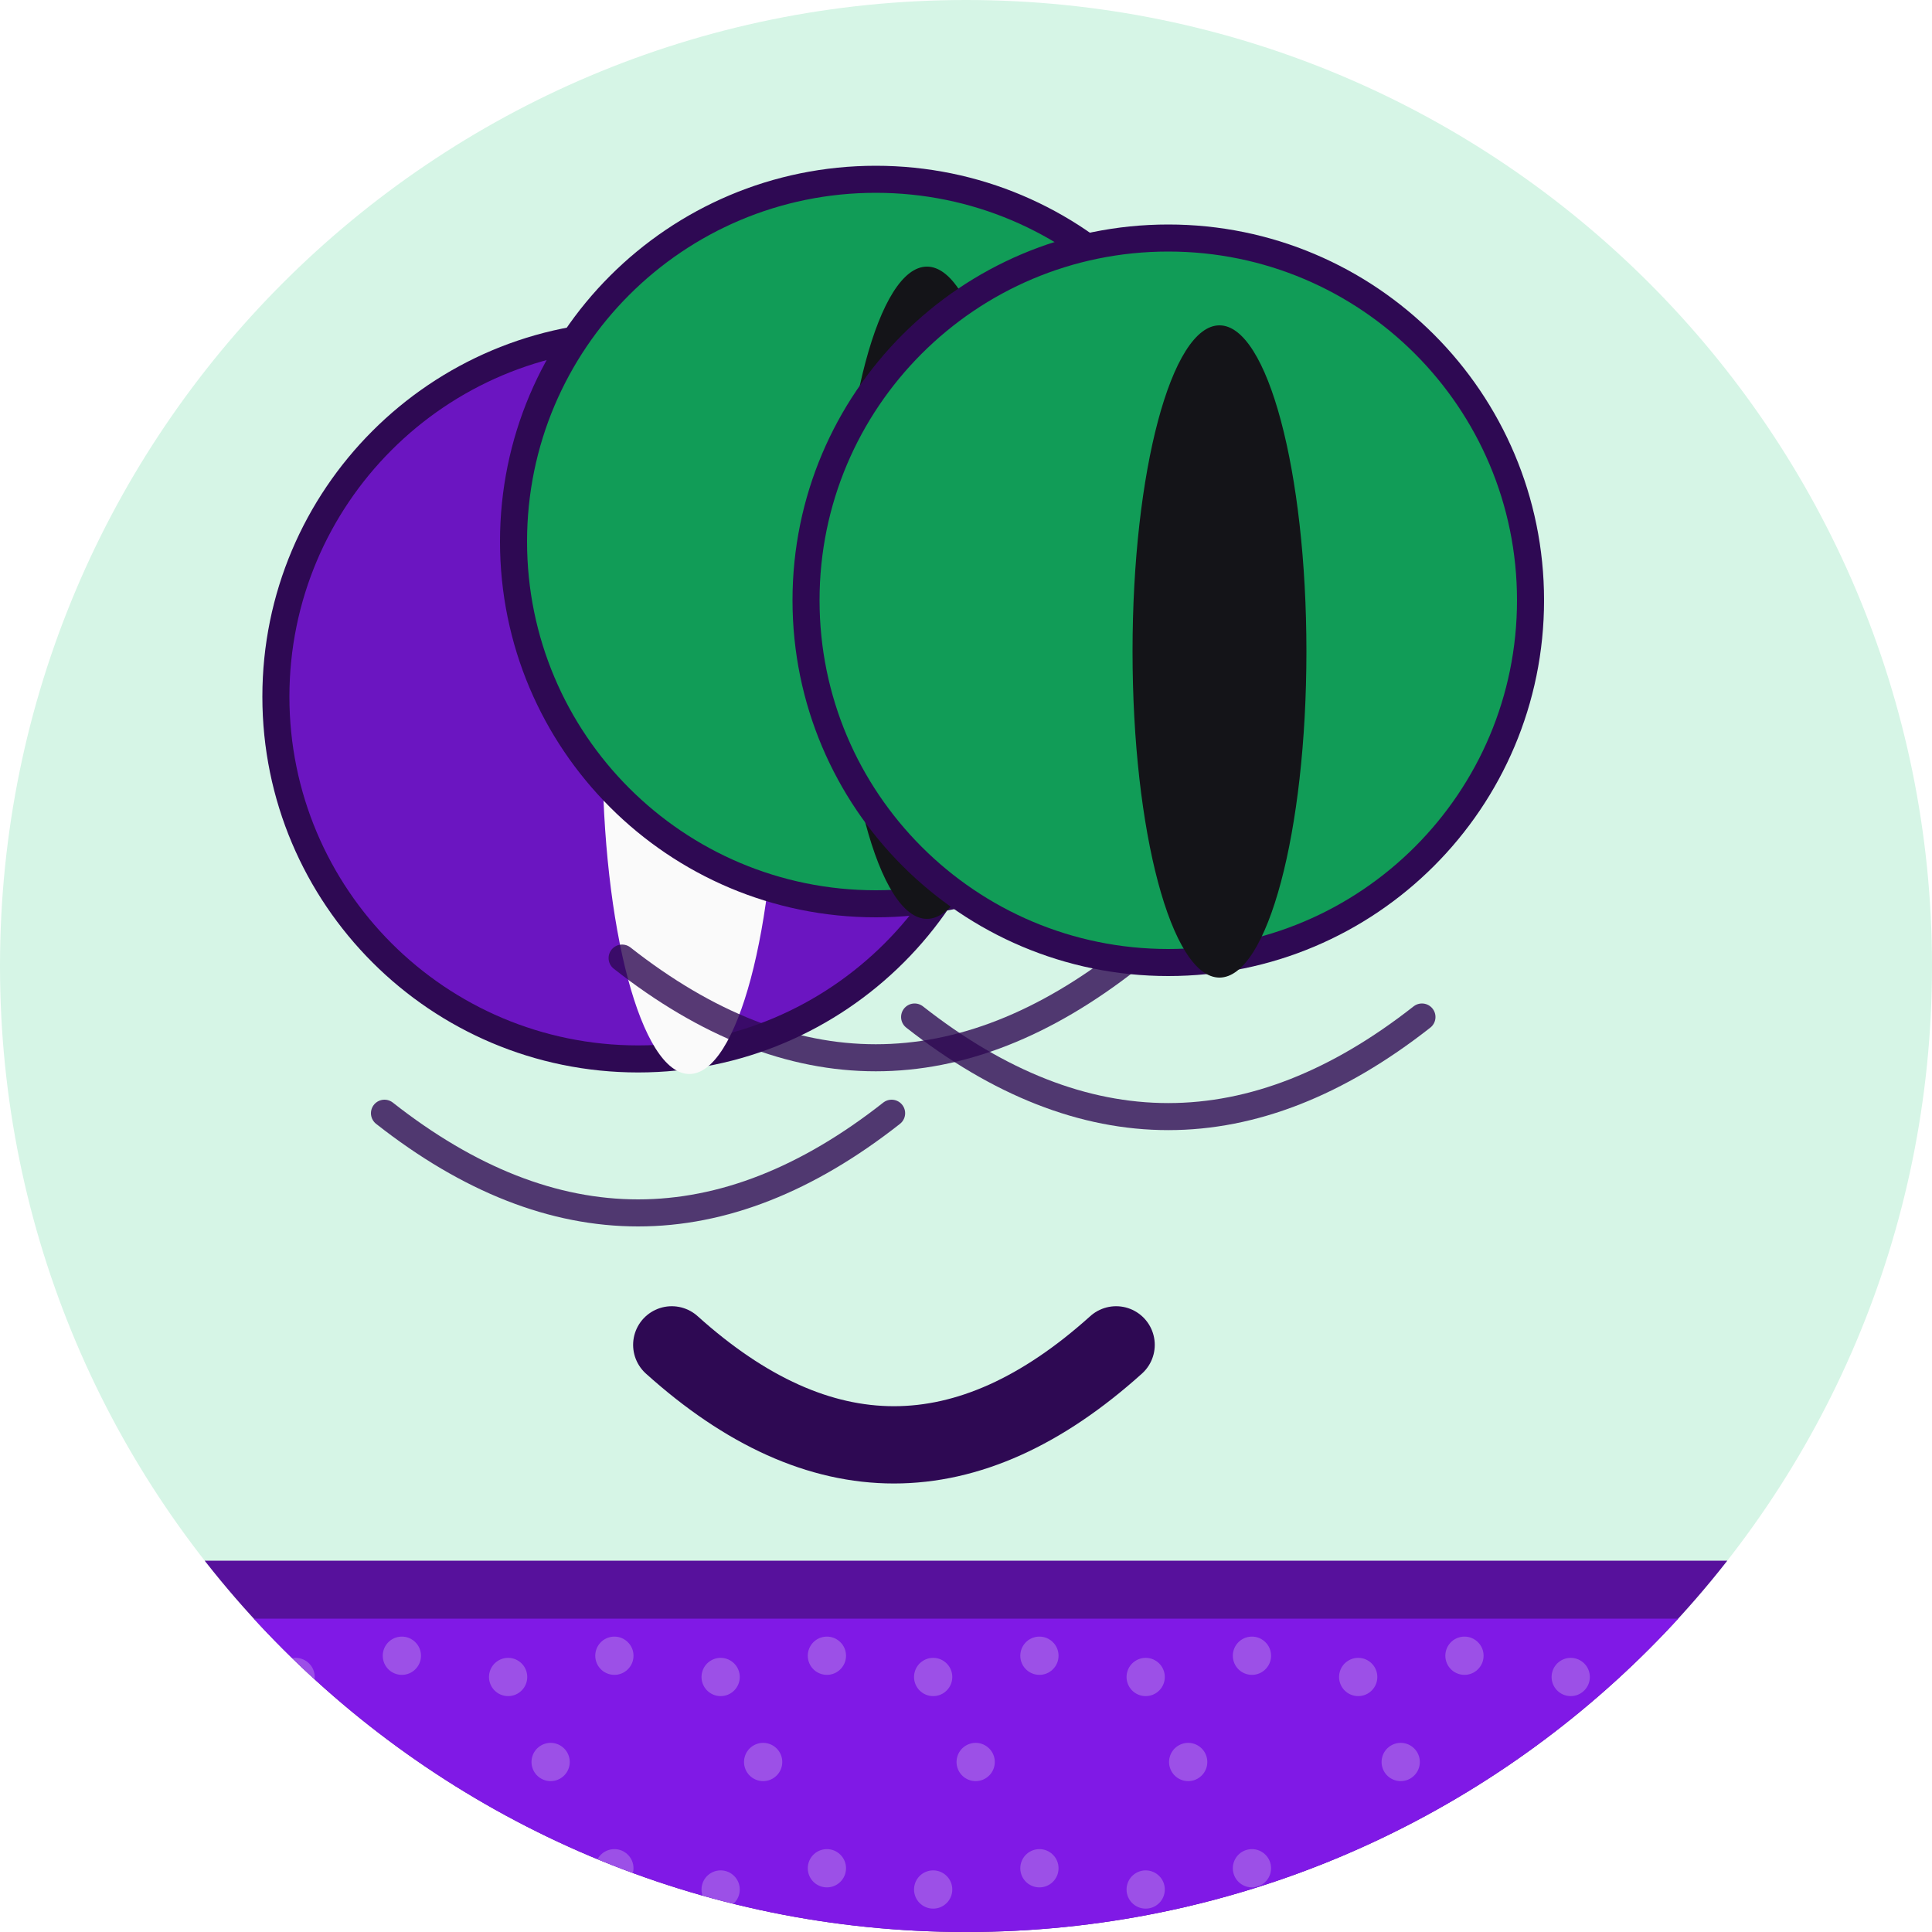
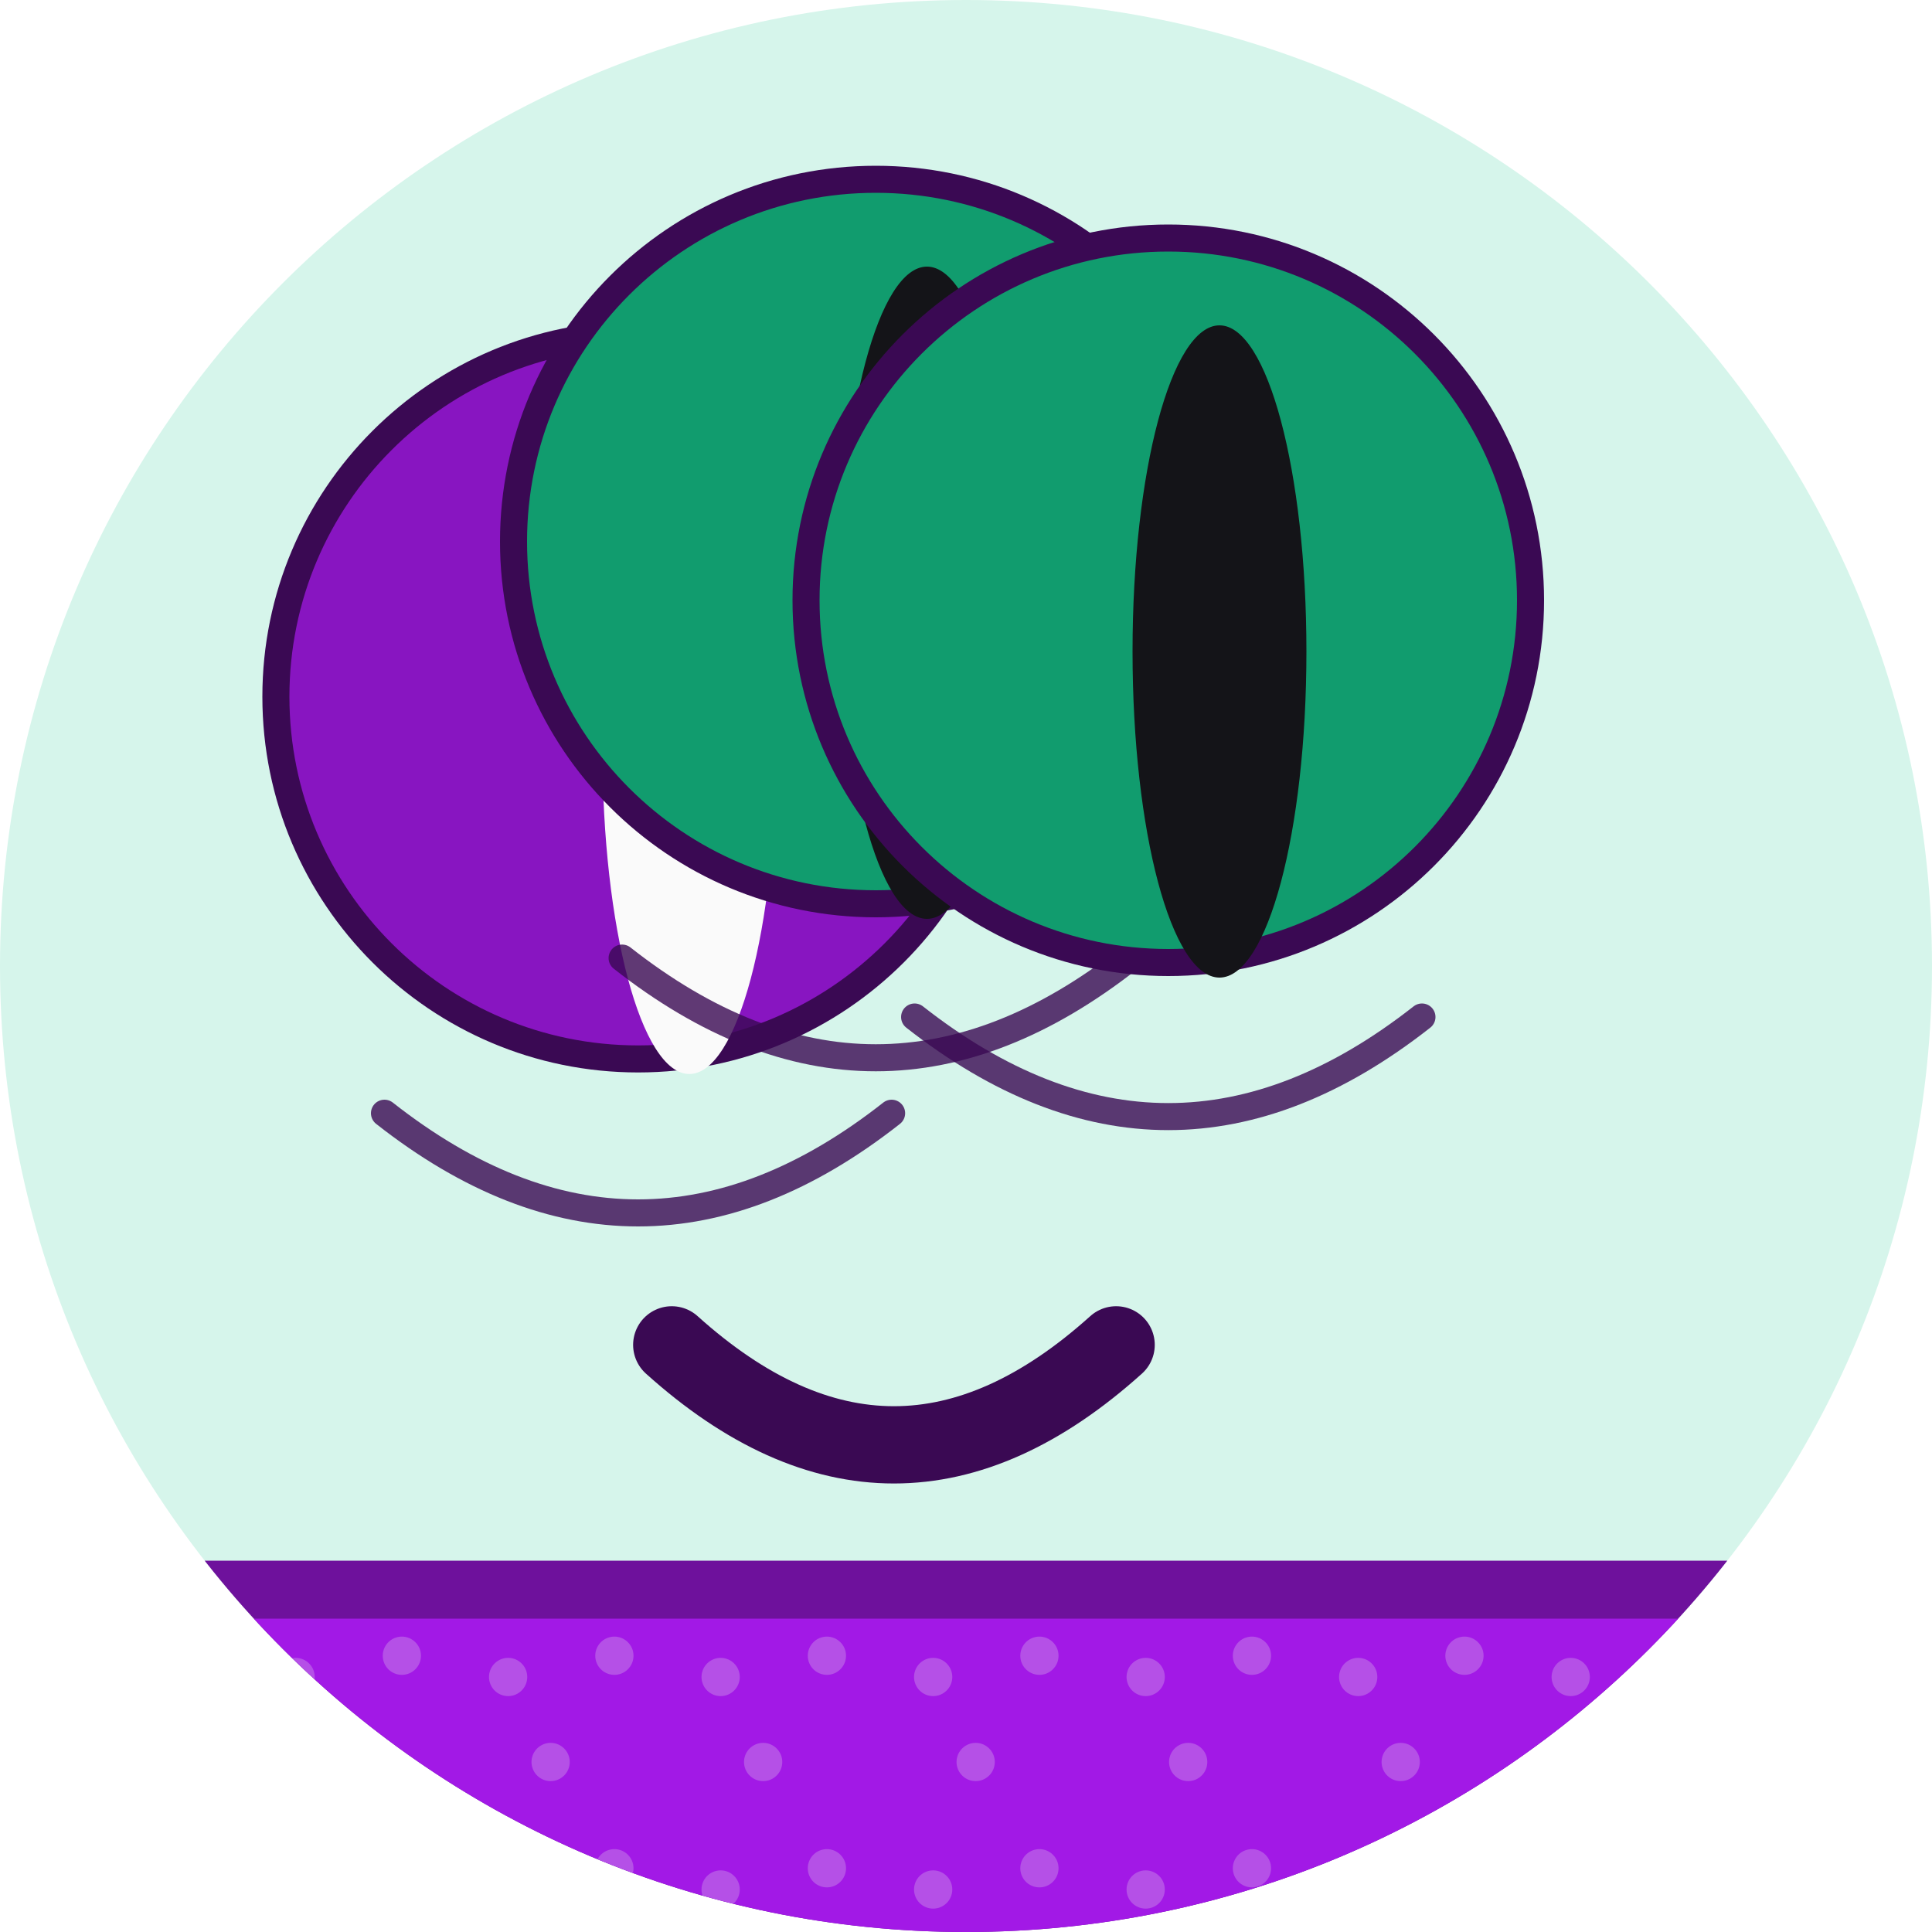
<svg xmlns="http://www.w3.org/2000/svg" viewBox="0 0 100 100" width="128" height="128" role="img" aria-label="Avatar">
  <defs>
    <clipPath id="c0ab075b5">
      <rect width="100" height="100" rx="50" />
    </clipPath>
    <pattern id="h0ab075b5" width="11" height="11" patternUnits="userSpaceOnUse">
-       <circle cx="2.2" cy="3.3" r="0.99" fill="#b37de8" />
-       <circle cx="7.7" cy="2.2" r="0.99" fill="#b37de8" />
-       <circle cx="5.5" cy="8.8" r="0.99" fill="#b37de8" />
+       <circle cx="2.2" cy="3.3" r="0.99" fill="#c47de8" />
+       <circle cx="7.7" cy="2.2" r="0.99" fill="#c47de8" />
+       <circle cx="5.5" cy="8.8" r="0.99" fill="#c47de8" />
    </pattern>
  </defs>
  <g clip-path="url(#c0ab075b5)">
-     <rect width="100" height="100" fill="#d6f5e6" />
+     <rect width="100" height="100" fill="#d6f5eb" />
    <g transform="rotate(180 50 50)">
-       <path fill="#57119c" d="M-60 -60H160V19.22L100 19.22L0 19.22L-60 19.22Z" />
-       <path fill="#8019e6" d="M-60 -60H160V16.22L100 16.22L0 16.22L-60 16.22Z" />
+       <path fill="#6e119c" d="M-60 -60H160V19.22L100 19.22L0 19.22L-60 19.22Z" />
+       <path fill="#a219e6" d="M-60 -60H160V16.22L100 16.22L0 16.22L-60 16.22Z" />
      <path fill="url(#h0ab075b5)" opacity=".55" d="M-60 -60H160V16.22L100 16.22L0 16.22L-60 16.22Z" />
    </g>
-     <ellipse cx="33.03" cy="36.06" rx="18.75" ry="18.75" fill="#6b15c1" stroke="#2e0953" stroke-width="1.4" />
+     <ellipse cx="33.03" cy="36.06" rx="18.75" ry="18.75" fill="#8815c1" stroke="#3a0953" stroke-width="1.4" />
    <ellipse cx="35.68" cy="38.71" rx="4.5" ry="16.88" fill="#fafafa" />
-     <path d="M19.9 57.62Q33.03 67.94 46.15 57.62" stroke="#2e0953" stroke-width="1.4" stroke-linecap="round" fill="none" opacity=".8" />
-     <ellipse cx="45.33" cy="28.03" rx="18.75" ry="18.75" fill="#119c57" stroke="#2e0953" stroke-width="1.4" />
+     <path d="M19.9 57.62Q33.03 67.94 46.15 57.62" stroke="#3a0953" stroke-width="1.4" stroke-linecap="round" fill="none" opacity=".8" />
+     <ellipse cx="45.33" cy="28.03" rx="18.75" ry="18.75" fill="#119c6e" stroke="#3a0953" stroke-width="1.4" />
    <ellipse cx="47.98" cy="30.68" rx="4.5" ry="16.88" fill="#141418" />
-     <path d="M32.2 49.59Q45.33 59.91 58.46 49.59" stroke="#2e0953" stroke-width="1.4" stroke-linecap="round" fill="none" opacity=".8" />
-     <ellipse cx="60.47" cy="31.07" rx="18.75" ry="18.75" fill="#119c57" stroke="#2e0953" stroke-width="1.4" />
+     <path d="M32.2 49.59Q45.33 59.91 58.46 49.59" stroke="#3a0953" stroke-width="1.4" stroke-linecap="round" fill="none" opacity=".8" />
+     <ellipse cx="60.47" cy="31.07" rx="18.75" ry="18.75" fill="#119c6e" stroke="#3a0953" stroke-width="1.4" />
    <ellipse cx="63.12" cy="33.72" rx="4.5" ry="16.88" fill="#141418" />
-     <path d="M47.34 52.64Q60.47 62.95 73.6 52.64" stroke="#2e0953" stroke-width="1.4" stroke-linecap="round" fill="none" opacity=".8" />
-     <path d="M34.77 69.61Q46.27 79.96 57.77 69.61" fill="none" stroke="#2e0953" stroke-width="4" stroke-linecap="round" />
+     <path d="M47.34 52.64Q60.47 62.95 73.6 52.64" stroke="#3a0953" stroke-width="1.4" stroke-linecap="round" fill="none" opacity=".8" />
+     <path d="M34.77 69.61Q46.27 79.96 57.77 69.61" fill="none" stroke="#3a0953" stroke-width="4" stroke-linecap="round" />
  </g>
</svg>
